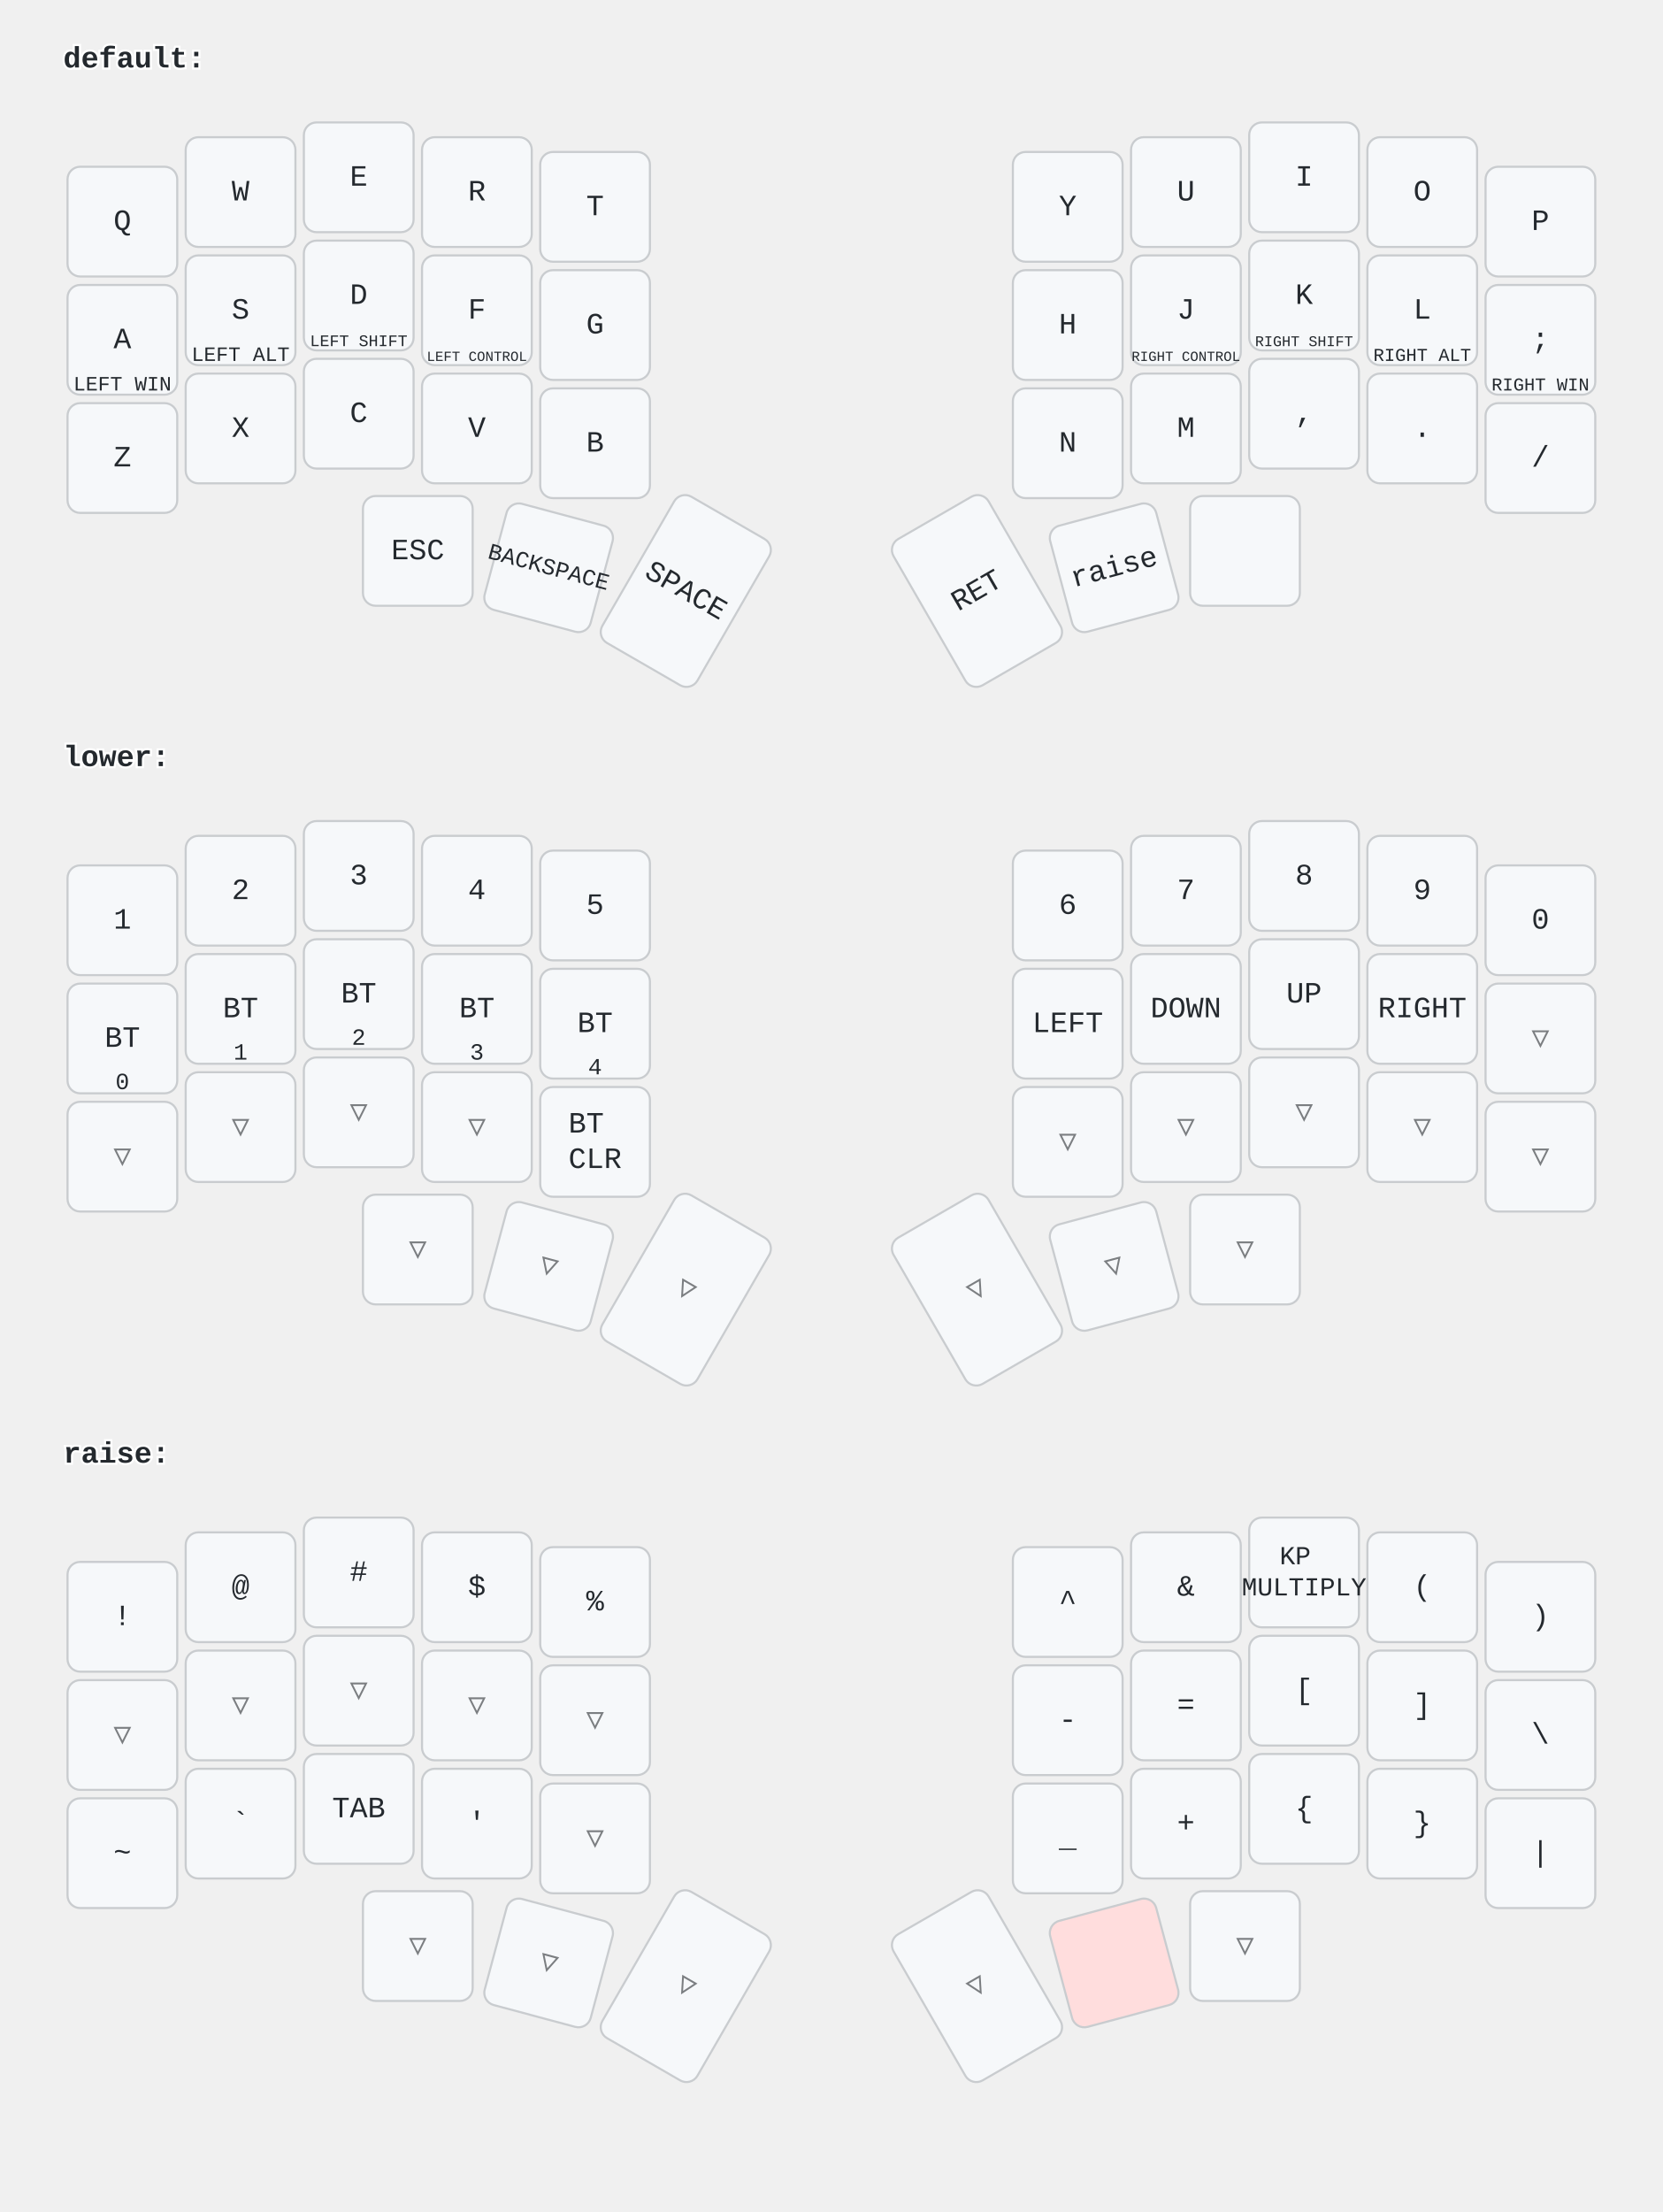
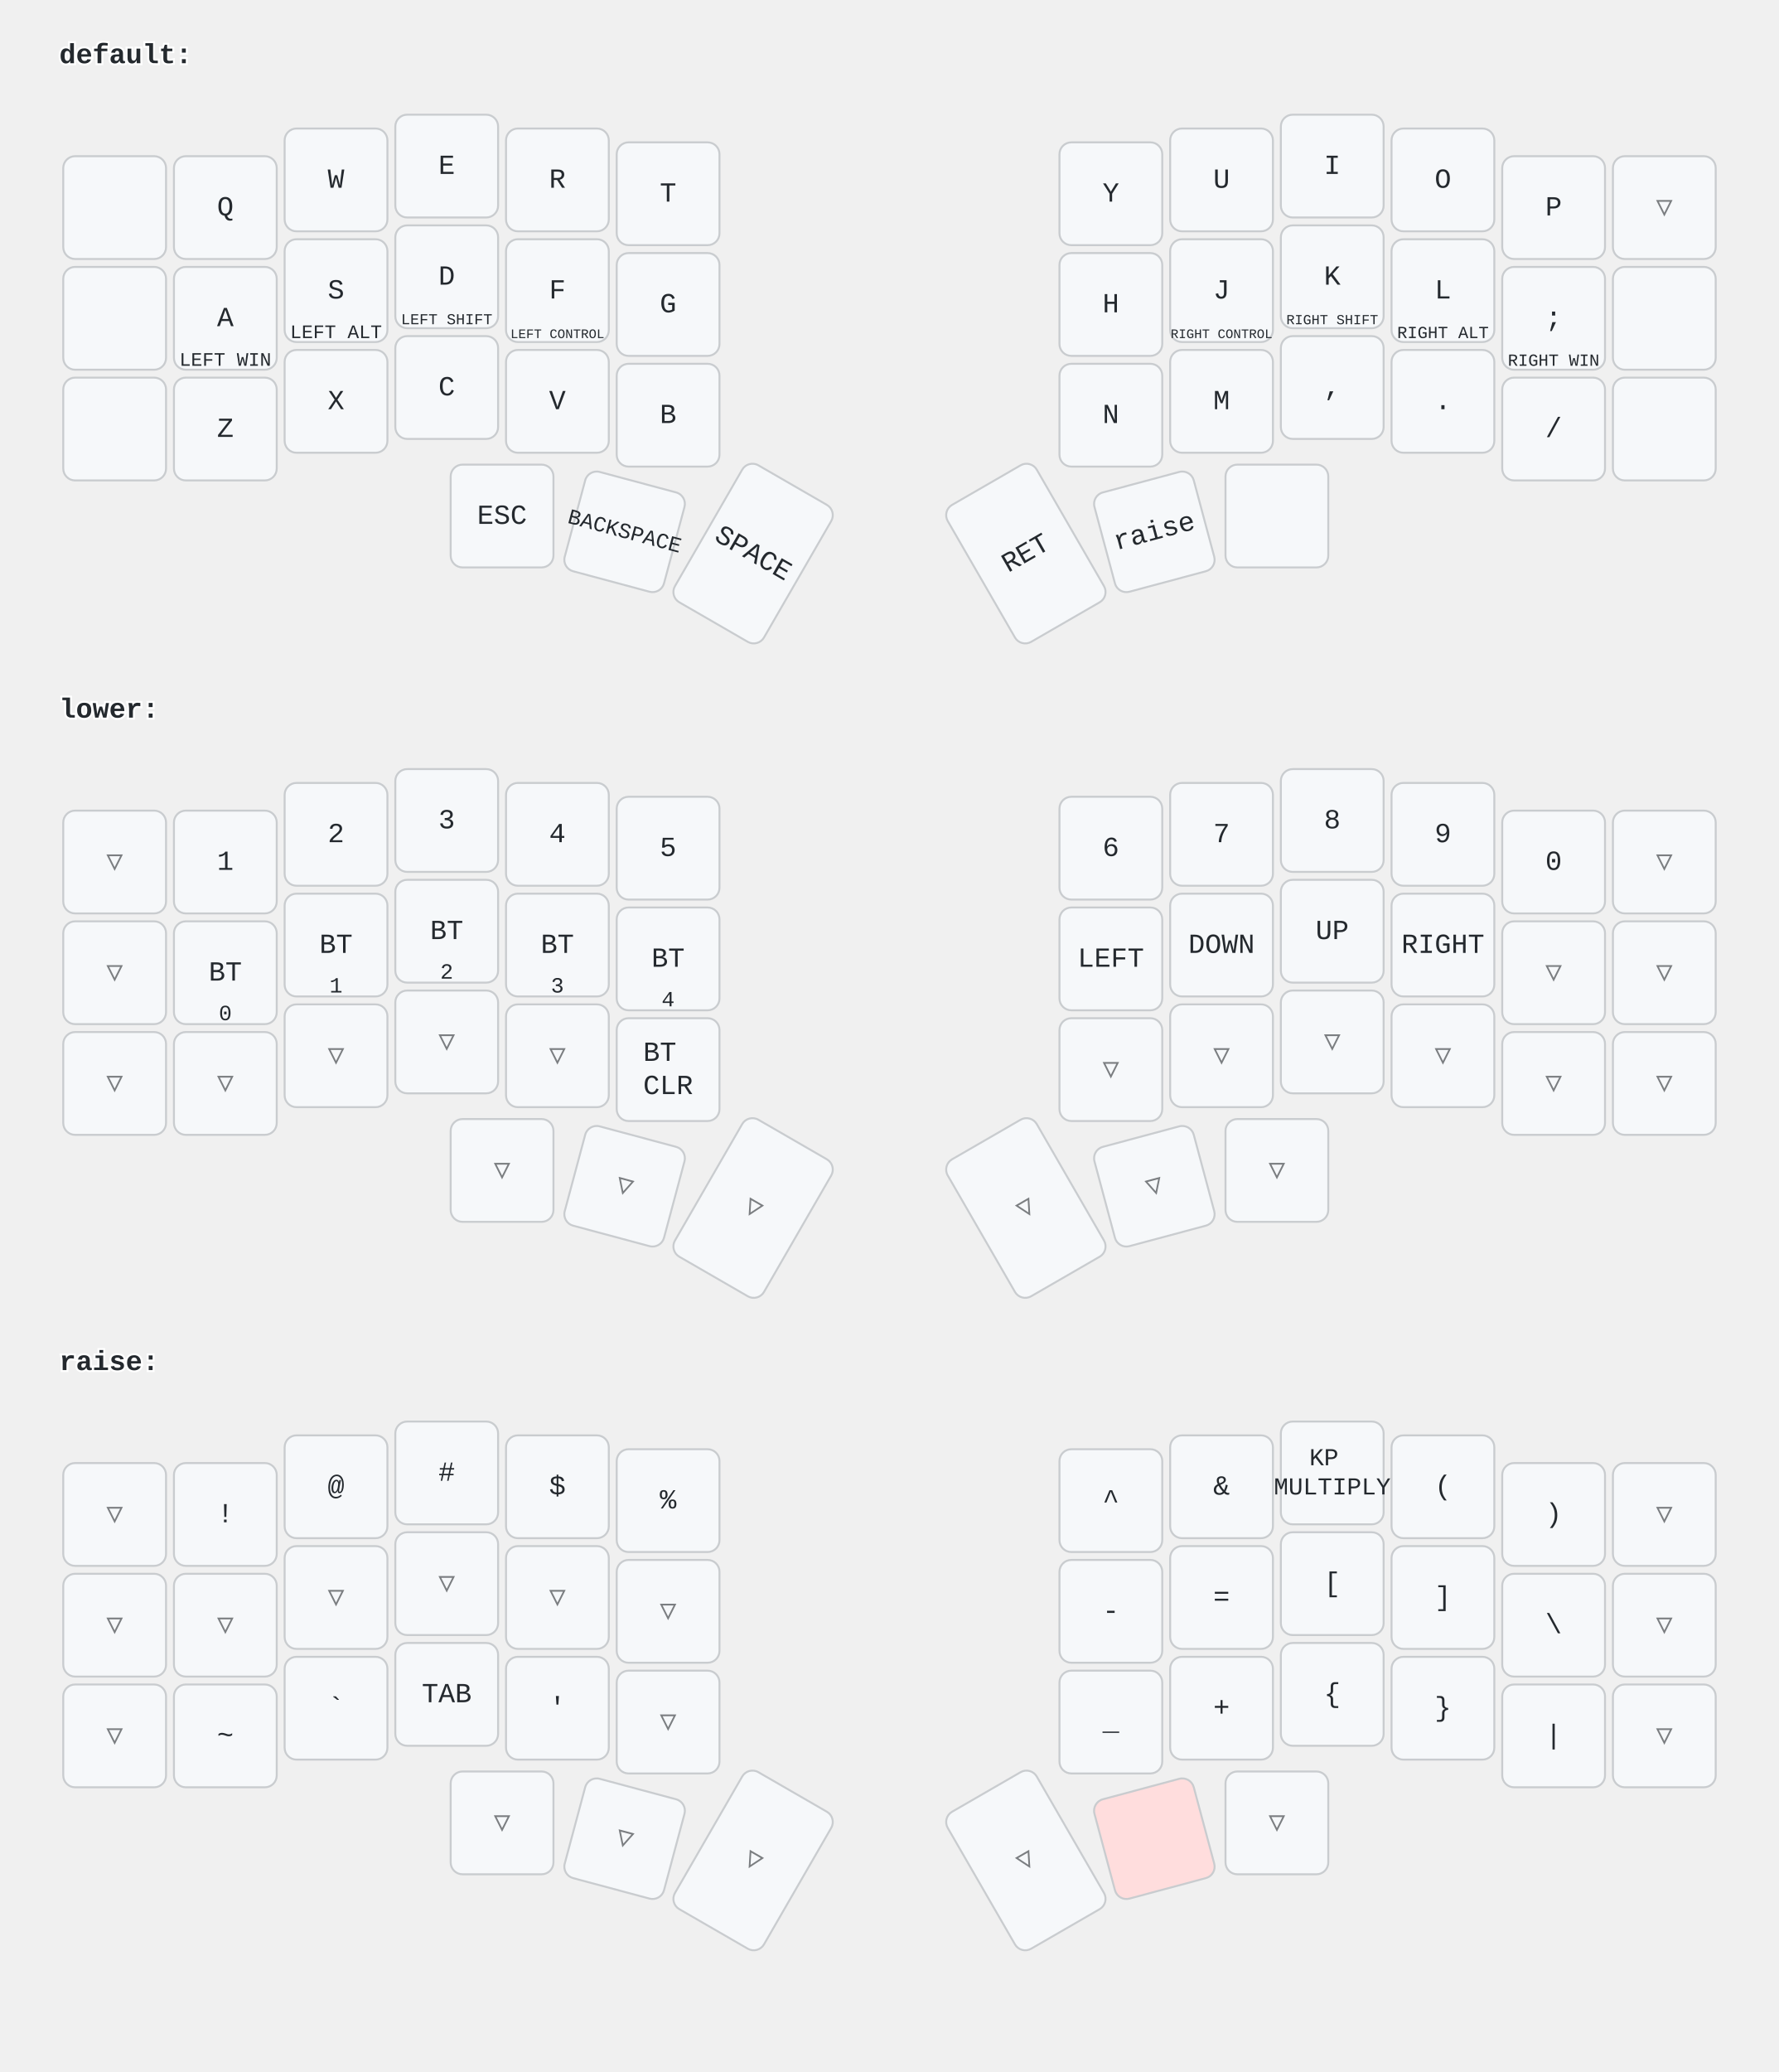
- <svg xmlns="http://www.w3.org/2000/svg" width="788" height="1048" viewBox="0 0 788 1048" class="keymap">
+ <svg xmlns="http://www.w3.org/2000/svg" width="900" height="1048" viewBox="0 0 900 1048" class="keymap">
  <style>/* inherit to force styles through use tags */
svg path {
    fill: inherit;
}

/* font and background color specifications */
svg.keymap {
    font-family: SFMono-Regular,Consolas,Liberation Mono,Menlo,monospace;
    font-size: 14px;
    font-kerning: normal;
    text-rendering: optimizeLegibility;
    fill: #24292e;
}

/* default key styling */
rect.key {
    fill: #f6f8fa;
    stroke: #c9cccf;
    stroke-width: 1;
}

/* default key side styling, only used is draw_key_sides is set */
rect.side {
    filter: brightness(90%);
}

/* color accent for combo boxes */
rect.combo, rect.combo-separate {
    fill: #cdf;
}

/* color accent for held keys */
rect.held, rect.combo.held {
    fill: #fdd;
}

/* color accent for ghost (optional) keys */
rect.ghost, rect.combo.ghost {
    stroke-dasharray: 4, 4;
    stroke-width: 2;
}

text {
    text-anchor: middle;
    dominant-baseline: middle;
}

/* styling for layer labels */
text.label {
    font-weight: bold;
    text-anchor: start;
    stroke: white;
    stroke-width: 2;
    paint-order: stroke;
}

/* styling for combo tap, and key hold/shifted label text */
text.combo, text.hold, text.shifted {
    font-size: 11px;
}

text.hold {
    text-anchor: middle;
    dominant-baseline: auto;
}

text.shifted {
    text-anchor: middle;
    dominant-baseline: hanging;
}

/* styling for hold/shifted label text in combo box */
text.combo.hold, text.combo.shifted {
    font-size: 8px;
}

/* lighter symbol for transparent keys */
text.trans {
    fill: #7b7e81;
}

/* styling for combo dendrons */
path.combo {
    stroke-width: 1;
    stroke: gray;
    fill: none;
}

/* Start Tabler Icons Cleanup */
/* cannot use height/width with glyphs */
.icon-tabler &gt; path {
    fill: inherit;
    stroke: inherit;
    stroke-width: 2;
}
/* hide tabler's default box */
.icon-tabler &gt; path[stroke="none"][fill="none"] {
    visibility: hidden;
}
/* End Tabler Icons Cleanup */
</style>
  <g transform="translate(30, 0)" class="layer-default">
    <text x="0" y="28" class="label">default:</text>
    <g transform="translate(0, 56)">
      <g transform="translate(28, 49)" class="key keypos-0">
        <rect rx="6" ry="6" x="-26" y="-26" width="52" height="52" class="key" />
+       </g>
+       <g transform="translate(84, 49)" class="key keypos-1">
+         <rect rx="6" ry="6" x="-26" y="-26" width="52" height="52" class="key" />
        <text x="0" y="0" class="key tap">Q</text>
      </g>
-       <g transform="translate(84, 35)" class="key keypos-1">
+       <g transform="translate(140, 35)" class="key keypos-2">
        <rect rx="6" ry="6" x="-26" y="-26" width="52" height="52" class="key" />
        <text x="0" y="0" class="key tap">W</text>
      </g>
-       <g transform="translate(140, 28)" class="key keypos-2">
+       <g transform="translate(196, 28)" class="key keypos-3">
        <rect rx="6" ry="6" x="-26" y="-26" width="52" height="52" class="key" />
        <text x="0" y="0" class="key tap">E</text>
      </g>
-       <g transform="translate(196, 35)" class="key keypos-3">
+       <g transform="translate(252, 35)" class="key keypos-4">
        <rect rx="6" ry="6" x="-26" y="-26" width="52" height="52" class="key" />
        <text x="0" y="0" class="key tap">R</text>
      </g>
-       <g transform="translate(252, 42)" class="key keypos-4">
+       <g transform="translate(308, 42)" class="key keypos-5">
        <rect rx="6" ry="6" x="-26" y="-26" width="52" height="52" class="key" />
        <text x="0" y="0" class="key tap">T</text>
      </g>
-       <g transform="translate(476, 42)" class="key keypos-5">
+       <g transform="translate(532, 42)" class="key keypos-6">
        <rect rx="6" ry="6" x="-26" y="-26" width="52" height="52" class="key" />
        <text x="0" y="0" class="key tap">Y</text>
      </g>
-       <g transform="translate(532, 35)" class="key keypos-6">
+       <g transform="translate(588, 35)" class="key keypos-7">
        <rect rx="6" ry="6" x="-26" y="-26" width="52" height="52" class="key" />
        <text x="0" y="0" class="key tap">U</text>
      </g>
-       <g transform="translate(588, 28)" class="key keypos-7">
+       <g transform="translate(644, 28)" class="key keypos-8">
        <rect rx="6" ry="6" x="-26" y="-26" width="52" height="52" class="key" />
        <text x="0" y="0" class="key tap">I</text>
      </g>
-       <g transform="translate(644, 35)" class="key keypos-8">
+       <g transform="translate(700, 35)" class="key keypos-9">
        <rect rx="6" ry="6" x="-26" y="-26" width="52" height="52" class="key" />
        <text x="0" y="0" class="key tap">O</text>
      </g>
-       <g transform="translate(700, 49)" class="key keypos-9">
+       <g transform="translate(756, 49)" class="key keypos-10">
        <rect rx="6" ry="6" x="-26" y="-26" width="52" height="52" class="key" />
        <text x="0" y="0" class="key tap">P</text>
      </g>
-       <g transform="translate(28, 105)" class="key keypos-10">
+       <g transform="translate(812, 49)" class="key trans keypos-11">
+         <rect rx="6" ry="6" x="-26" y="-26" width="52" height="52" class="key trans" />
+         <text x="0" y="0" class="key trans tap">▽</text>
+       </g>
+       <g transform="translate(28, 105)" class="key keypos-12">
+         <rect rx="6" ry="6" x="-26" y="-26" width="52" height="52" class="key" />
+       </g>
+       <g transform="translate(84, 105)" class="key keypos-13">
        <rect rx="6" ry="6" x="-26" y="-26" width="52" height="52" class="key" />
        <text x="0" y="0" class="key tap">A</text>
        <text x="0" y="24" class="key hold">
          <tspan style="font-size: 88%">LEFT WIN</tspan>
        </text>
      </g>
-       <g transform="translate(84, 91)" class="key keypos-11">
+       <g transform="translate(140, 91)" class="key keypos-14">
        <rect rx="6" ry="6" x="-26" y="-26" width="52" height="52" class="key" />
        <text x="0" y="0" class="key tap">S</text>
        <text x="0" y="24" class="key hold">
          <tspan style="font-size: 88%">LEFT ALT</tspan>
        </text>
      </g>
-       <g transform="translate(140, 84)" class="key keypos-12">
+       <g transform="translate(196, 84)" class="key keypos-15">
        <rect rx="6" ry="6" x="-26" y="-26" width="52" height="52" class="key" />
        <text x="0" y="0" class="key tap">D</text>
        <text x="0" y="24" class="key hold">
          <tspan style="font-size: 70%">LEFT SHIFT</tspan>
        </text>
      </g>
-       <g transform="translate(196, 91)" class="key keypos-13">
+       <g transform="translate(252, 91)" class="key keypos-16">
        <rect rx="6" ry="6" x="-26" y="-26" width="52" height="52" class="key" />
        <text x="0" y="0" class="key tap">F</text>
        <text x="0" y="24" class="key hold">
          <tspan style="font-size: 60%">LEFT CONTROL</tspan>
        </text>
      </g>
-       <g transform="translate(252, 98)" class="key keypos-14">
+       <g transform="translate(308, 98)" class="key keypos-17">
        <rect rx="6" ry="6" x="-26" y="-26" width="52" height="52" class="key" />
        <text x="0" y="0" class="key tap">G</text>
      </g>
-       <g transform="translate(476, 98)" class="key keypos-15">
+       <g transform="translate(532, 98)" class="key keypos-18">
        <rect rx="6" ry="6" x="-26" y="-26" width="52" height="52" class="key" />
        <text x="0" y="0" class="key tap">H</text>
      </g>
-       <g transform="translate(532, 91)" class="key keypos-16">
+       <g transform="translate(588, 91)" class="key keypos-19">
        <rect rx="6" ry="6" x="-26" y="-26" width="52" height="52" class="key" />
        <text x="0" y="0" class="key tap">J</text>
        <text x="0" y="24" class="key hold">
          <tspan style="font-size: 60%">RIGHT CONTROL</tspan>
        </text>
      </g>
-       <g transform="translate(588, 84)" class="key keypos-17">
+       <g transform="translate(644, 84)" class="key keypos-20">
        <rect rx="6" ry="6" x="-26" y="-26" width="52" height="52" class="key" />
        <text x="0" y="0" class="key tap">K</text>
        <text x="0" y="24" class="key hold">
          <tspan style="font-size: 64%">RIGHT SHIFT</tspan>
        </text>
      </g>
-       <g transform="translate(644, 91)" class="key keypos-18">
+       <g transform="translate(700, 91)" class="key keypos-21">
        <rect rx="6" ry="6" x="-26" y="-26" width="52" height="52" class="key" />
        <text x="0" y="0" class="key tap">L</text>
        <text x="0" y="24" class="key hold">
          <tspan style="font-size: 78%">RIGHT ALT</tspan>
        </text>
      </g>
-       <g transform="translate(700, 105)" class="key keypos-19">
+       <g transform="translate(756, 105)" class="key keypos-22">
        <rect rx="6" ry="6" x="-26" y="-26" width="52" height="52" class="key" />
        <text x="0" y="0" class="key tap">;</text>
        <text x="0" y="24" class="key hold">
          <tspan style="font-size: 78%">RIGHT WIN</tspan>
        </text>
      </g>
-       <g transform="translate(28, 161)" class="key keypos-20">
+       <g transform="translate(812, 105)" class="key keypos-23">
+         <rect rx="6" ry="6" x="-26" y="-26" width="52" height="52" class="key" />
+       </g>
+       <g transform="translate(28, 161)" class="key keypos-24">
+         <rect rx="6" ry="6" x="-26" y="-26" width="52" height="52" class="key" />
+       </g>
+       <g transform="translate(84, 161)" class="key keypos-25">
        <rect rx="6" ry="6" x="-26" y="-26" width="52" height="52" class="key" />
        <text x="0" y="0" class="key tap">Z</text>
      </g>
-       <g transform="translate(84, 147)" class="key keypos-21">
+       <g transform="translate(140, 147)" class="key keypos-26">
        <rect rx="6" ry="6" x="-26" y="-26" width="52" height="52" class="key" />
        <text x="0" y="0" class="key tap">X</text>
      </g>
-       <g transform="translate(140, 140)" class="key keypos-22">
+       <g transform="translate(196, 140)" class="key keypos-27">
        <rect rx="6" ry="6" x="-26" y="-26" width="52" height="52" class="key" />
        <text x="0" y="0" class="key tap">C</text>
      </g>
-       <g transform="translate(196, 147)" class="key keypos-23">
+       <g transform="translate(252, 147)" class="key keypos-28">
        <rect rx="6" ry="6" x="-26" y="-26" width="52" height="52" class="key" />
        <text x="0" y="0" class="key tap">V</text>
      </g>
-       <g transform="translate(252, 154)" class="key keypos-24">
+       <g transform="translate(308, 154)" class="key keypos-29">
        <rect rx="6" ry="6" x="-26" y="-26" width="52" height="52" class="key" />
        <text x="0" y="0" class="key tap">B</text>
      </g>
-       <g transform="translate(476, 154)" class="key keypos-25">
+       <g transform="translate(532, 154)" class="key keypos-30">
        <rect rx="6" ry="6" x="-26" y="-26" width="52" height="52" class="key" />
        <text x="0" y="0" class="key tap">N</text>
      </g>
-       <g transform="translate(532, 147)" class="key keypos-26">
+       <g transform="translate(588, 147)" class="key keypos-31">
        <rect rx="6" ry="6" x="-26" y="-26" width="52" height="52" class="key" />
        <text x="0" y="0" class="key tap">M</text>
      </g>
-       <g transform="translate(588, 140)" class="key keypos-27">
+       <g transform="translate(644, 140)" class="key keypos-32">
        <rect rx="6" ry="6" x="-26" y="-26" width="52" height="52" class="key" />
        <text x="0" y="0" class="key tap">,</text>
      </g>
-       <g transform="translate(644, 147)" class="key keypos-28">
+       <g transform="translate(700, 147)" class="key keypos-33">
        <rect rx="6" ry="6" x="-26" y="-26" width="52" height="52" class="key" />
        <text x="0" y="0" class="key tap">.</text>
      </g>
-       <g transform="translate(700, 161)" class="key keypos-29">
+       <g transform="translate(756, 161)" class="key keypos-34">
        <rect rx="6" ry="6" x="-26" y="-26" width="52" height="52" class="key" />
        <text x="0" y="0" class="key tap">/</text>
      </g>
-       <g transform="translate(168, 205)" class="key keypos-30">
+       <g transform="translate(812, 161)" class="key keypos-35">
+         <rect rx="6" ry="6" x="-26" y="-26" width="52" height="52" class="key" />
+       </g>
+       <g transform="translate(224, 205)" class="key keypos-36">
        <rect rx="6" ry="6" x="-26" y="-26" width="52" height="52" class="key" />
        <text x="0" y="0" class="key tap">ESC</text>
      </g>
-       <g transform="translate(230, 213) rotate(15.0)" class="key keypos-31">
+       <g transform="translate(286, 213) rotate(15.0)" class="key keypos-37">
        <rect rx="6" ry="6" x="-26" y="-26" width="52" height="52" class="key" />
        <text x="0" y="0" class="key tap">
          <tspan style="font-size: 78%">BACKSPACE</tspan>
        </text>
      </g>
-       <g transform="translate(295, 224) rotate(30.0)" class="key keypos-32">
+       <g transform="translate(351, 224) rotate(30.0)" class="key keypos-38">
        <rect rx="6" ry="6" x="-26" y="-40" width="52" height="80" class="key" />
        <text x="0" y="0" class="key tap">SPACE</text>
      </g>
-       <g transform="translate(433, 224) rotate(-30.0)" class="key keypos-33">
+       <g transform="translate(489, 224) rotate(-30.0)" class="key keypos-39">
        <rect rx="6" ry="6" x="-26" y="-40" width="52" height="80" class="key" />
        <text x="0" y="0" class="key tap">RET</text>
      </g>
-       <g transform="translate(498, 213) rotate(-15.0)" class="key keypos-34">
+       <g transform="translate(554, 213) rotate(-15.0)" class="key keypos-40">
        <rect rx="6" ry="6" x="-26" y="-26" width="52" height="52" class="key" />
        <text x="0" y="0" class="key tap">raise</text>
      </g>
-       <g transform="translate(560, 205)" class="key keypos-35">
+       <g transform="translate(616, 205)" class="key keypos-41">
        <rect rx="6" ry="6" x="-26" y="-26" width="52" height="52" class="key" />
      </g>
    </g>
  </g>
  <g transform="translate(30, 331)" class="layer-lower">
    <text x="0" y="28" class="label">lower:</text>
    <g transform="translate(0, 56)">
-       <g transform="translate(28, 49)" class="key keypos-0">
+       <g transform="translate(28, 49)" class="key trans keypos-0">
+         <rect rx="6" ry="6" x="-26" y="-26" width="52" height="52" class="key trans" />
+         <text x="0" y="0" class="key trans tap">▽</text>
+       </g>
+       <g transform="translate(84, 49)" class="key keypos-1">
        <rect rx="6" ry="6" x="-26" y="-26" width="52" height="52" class="key" />
        <text x="0" y="0" class="key tap">1</text>
      </g>
-       <g transform="translate(84, 35)" class="key keypos-1">
+       <g transform="translate(140, 35)" class="key keypos-2">
        <rect rx="6" ry="6" x="-26" y="-26" width="52" height="52" class="key" />
        <text x="0" y="0" class="key tap">2</text>
      </g>
-       <g transform="translate(140, 28)" class="key keypos-2">
+       <g transform="translate(196, 28)" class="key keypos-3">
        <rect rx="6" ry="6" x="-26" y="-26" width="52" height="52" class="key" />
        <text x="0" y="0" class="key tap">3</text>
      </g>
-       <g transform="translate(196, 35)" class="key keypos-3">
+       <g transform="translate(252, 35)" class="key keypos-4">
        <rect rx="6" ry="6" x="-26" y="-26" width="52" height="52" class="key" />
        <text x="0" y="0" class="key tap">4</text>
      </g>
-       <g transform="translate(252, 42)" class="key keypos-4">
+       <g transform="translate(308, 42)" class="key keypos-5">
        <rect rx="6" ry="6" x="-26" y="-26" width="52" height="52" class="key" />
        <text x="0" y="0" class="key tap">5</text>
      </g>
-       <g transform="translate(476, 42)" class="key keypos-5">
+       <g transform="translate(532, 42)" class="key keypos-6">
        <rect rx="6" ry="6" x="-26" y="-26" width="52" height="52" class="key" />
        <text x="0" y="0" class="key tap">6</text>
      </g>
-       <g transform="translate(532, 35)" class="key keypos-6">
+       <g transform="translate(588, 35)" class="key keypos-7">
        <rect rx="6" ry="6" x="-26" y="-26" width="52" height="52" class="key" />
        <text x="0" y="0" class="key tap">7</text>
      </g>
-       <g transform="translate(588, 28)" class="key keypos-7">
+       <g transform="translate(644, 28)" class="key keypos-8">
        <rect rx="6" ry="6" x="-26" y="-26" width="52" height="52" class="key" />
        <text x="0" y="0" class="key tap">8</text>
      </g>
-       <g transform="translate(644, 35)" class="key keypos-8">
+       <g transform="translate(700, 35)" class="key keypos-9">
        <rect rx="6" ry="6" x="-26" y="-26" width="52" height="52" class="key" />
        <text x="0" y="0" class="key tap">9</text>
      </g>
-       <g transform="translate(700, 49)" class="key keypos-9">
+       <g transform="translate(756, 49)" class="key keypos-10">
        <rect rx="6" ry="6" x="-26" y="-26" width="52" height="52" class="key" />
        <text x="0" y="0" class="key tap">0</text>
      </g>
-       <g transform="translate(28, 105)" class="key keypos-10">
+       <g transform="translate(812, 49)" class="key trans keypos-11">
+         <rect rx="6" ry="6" x="-26" y="-26" width="52" height="52" class="key trans" />
+         <text x="0" y="0" class="key trans tap">▽</text>
+       </g>
+       <g transform="translate(28, 105)" class="key trans keypos-12">
+         <rect rx="6" ry="6" x="-26" y="-26" width="52" height="52" class="key trans" />
+         <text x="0" y="0" class="key trans tap">▽</text>
+       </g>
+       <g transform="translate(84, 105)" class="key keypos-13">
        <rect rx="6" ry="6" x="-26" y="-26" width="52" height="52" class="key" />
        <text x="0" y="0" class="key tap">BT</text>
        <text x="0" y="24" class="key hold">0</text>
      </g>
-       <g transform="translate(84, 91)" class="key keypos-11">
+       <g transform="translate(140, 91)" class="key keypos-14">
        <rect rx="6" ry="6" x="-26" y="-26" width="52" height="52" class="key" />
        <text x="0" y="0" class="key tap">BT</text>
        <text x="0" y="24" class="key hold">1</text>
      </g>
-       <g transform="translate(140, 84)" class="key keypos-12">
+       <g transform="translate(196, 84)" class="key keypos-15">
        <rect rx="6" ry="6" x="-26" y="-26" width="52" height="52" class="key" />
        <text x="0" y="0" class="key tap">BT</text>
        <text x="0" y="24" class="key hold">2</text>
      </g>
-       <g transform="translate(196, 91)" class="key keypos-13">
+       <g transform="translate(252, 91)" class="key keypos-16">
        <rect rx="6" ry="6" x="-26" y="-26" width="52" height="52" class="key" />
        <text x="0" y="0" class="key tap">BT</text>
        <text x="0" y="24" class="key hold">3</text>
      </g>
-       <g transform="translate(252, 98)" class="key keypos-14">
+       <g transform="translate(308, 98)" class="key keypos-17">
        <rect rx="6" ry="6" x="-26" y="-26" width="52" height="52" class="key" />
        <text x="0" y="0" class="key tap">BT</text>
        <text x="0" y="24" class="key hold">4</text>
      </g>
-       <g transform="translate(476, 98)" class="key keypos-15">
+       <g transform="translate(532, 98)" class="key keypos-18">
        <rect rx="6" ry="6" x="-26" y="-26" width="52" height="52" class="key" />
        <text x="0" y="0" class="key tap">LEFT</text>
      </g>
-       <g transform="translate(532, 91)" class="key keypos-16">
+       <g transform="translate(588, 91)" class="key keypos-19">
        <rect rx="6" ry="6" x="-26" y="-26" width="52" height="52" class="key" />
        <text x="0" y="0" class="key tap">DOWN</text>
      </g>
-       <g transform="translate(588, 84)" class="key keypos-17">
+       <g transform="translate(644, 84)" class="key keypos-20">
        <rect rx="6" ry="6" x="-26" y="-26" width="52" height="52" class="key" />
        <text x="0" y="0" class="key tap">UP</text>
      </g>
-       <g transform="translate(644, 91)" class="key keypos-18">
+       <g transform="translate(700, 91)" class="key keypos-21">
        <rect rx="6" ry="6" x="-26" y="-26" width="52" height="52" class="key" />
        <text x="0" y="0" class="key tap">RIGHT</text>
      </g>
-       <g transform="translate(700, 105)" class="key trans keypos-19">
-         <rect rx="6" ry="6" x="-26" y="-26" width="52" height="52" class="key trans" />
-         <text x="0" y="0" class="key trans tap">▽</text>
-       </g>
-       <g transform="translate(28, 161)" class="key trans keypos-20">
-         <rect rx="6" ry="6" x="-26" y="-26" width="52" height="52" class="key trans" />
-         <text x="0" y="0" class="key trans tap">▽</text>
-       </g>
-       <g transform="translate(84, 147)" class="key trans keypos-21">
-         <rect rx="6" ry="6" x="-26" y="-26" width="52" height="52" class="key trans" />
-         <text x="0" y="0" class="key trans tap">▽</text>
-       </g>
-       <g transform="translate(140, 140)" class="key trans keypos-22">
-         <rect rx="6" ry="6" x="-26" y="-26" width="52" height="52" class="key trans" />
-         <text x="0" y="0" class="key trans tap">▽</text>
-       </g>
-       <g transform="translate(196, 147)" class="key trans keypos-23">
-         <rect rx="6" ry="6" x="-26" y="-26" width="52" height="52" class="key trans" />
-         <text x="0" y="0" class="key trans tap">▽</text>
-       </g>
-       <g transform="translate(252, 154)" class="key keypos-24">
+       <g transform="translate(756, 105)" class="key trans keypos-22">
+         <rect rx="6" ry="6" x="-26" y="-26" width="52" height="52" class="key trans" />
+         <text x="0" y="0" class="key trans tap">▽</text>
+       </g>
+       <g transform="translate(812, 105)" class="key trans keypos-23">
+         <rect rx="6" ry="6" x="-26" y="-26" width="52" height="52" class="key trans" />
+         <text x="0" y="0" class="key trans tap">▽</text>
+       </g>
+       <g transform="translate(28, 161)" class="key trans keypos-24">
+         <rect rx="6" ry="6" x="-26" y="-26" width="52" height="52" class="key trans" />
+         <text x="0" y="0" class="key trans tap">▽</text>
+       </g>
+       <g transform="translate(84, 161)" class="key trans keypos-25">
+         <rect rx="6" ry="6" x="-26" y="-26" width="52" height="52" class="key trans" />
+         <text x="0" y="0" class="key trans tap">▽</text>
+       </g>
+       <g transform="translate(140, 147)" class="key trans keypos-26">
+         <rect rx="6" ry="6" x="-26" y="-26" width="52" height="52" class="key trans" />
+         <text x="0" y="0" class="key trans tap">▽</text>
+       </g>
+       <g transform="translate(196, 140)" class="key trans keypos-27">
+         <rect rx="6" ry="6" x="-26" y="-26" width="52" height="52" class="key trans" />
+         <text x="0" y="0" class="key trans tap">▽</text>
+       </g>
+       <g transform="translate(252, 147)" class="key trans keypos-28">
+         <rect rx="6" ry="6" x="-26" y="-26" width="52" height="52" class="key trans" />
+         <text x="0" y="0" class="key trans tap">▽</text>
+       </g>
+       <g transform="translate(308, 154)" class="key keypos-29">
        <rect rx="6" ry="6" x="-26" y="-26" width="52" height="52" class="key" />
        <text x="0" y="0" class="key tap">
          <tspan x="0" dy="-0.6em">BT</tspan>
          <tspan x="0" dy="1.2em">CLR</tspan>
        </text>
      </g>
-       <g transform="translate(476, 154)" class="key trans keypos-25">
-         <rect rx="6" ry="6" x="-26" y="-26" width="52" height="52" class="key trans" />
-         <text x="0" y="0" class="key trans tap">▽</text>
-       </g>
-       <g transform="translate(532, 147)" class="key trans keypos-26">
-         <rect rx="6" ry="6" x="-26" y="-26" width="52" height="52" class="key trans" />
-         <text x="0" y="0" class="key trans tap">▽</text>
-       </g>
-       <g transform="translate(588, 140)" class="key trans keypos-27">
-         <rect rx="6" ry="6" x="-26" y="-26" width="52" height="52" class="key trans" />
-         <text x="0" y="0" class="key trans tap">▽</text>
-       </g>
-       <g transform="translate(644, 147)" class="key trans keypos-28">
-         <rect rx="6" ry="6" x="-26" y="-26" width="52" height="52" class="key trans" />
-         <text x="0" y="0" class="key trans tap">▽</text>
-       </g>
-       <g transform="translate(700, 161)" class="key trans keypos-29">
-         <rect rx="6" ry="6" x="-26" y="-26" width="52" height="52" class="key trans" />
-         <text x="0" y="0" class="key trans tap">▽</text>
-       </g>
-       <g transform="translate(168, 205)" class="key trans keypos-30">
-         <rect rx="6" ry="6" x="-26" y="-26" width="52" height="52" class="key trans" />
-         <text x="0" y="0" class="key trans tap">▽</text>
-       </g>
-       <g transform="translate(230, 213) rotate(15.0)" class="key trans keypos-31">
-         <rect rx="6" ry="6" x="-26" y="-26" width="52" height="52" class="key trans" />
-         <text x="0" y="0" class="key trans tap">▽</text>
-       </g>
-       <g transform="translate(295, 224) rotate(30.0)" class="key trans keypos-32">
+       <g transform="translate(532, 154)" class="key trans keypos-30">
+         <rect rx="6" ry="6" x="-26" y="-26" width="52" height="52" class="key trans" />
+         <text x="0" y="0" class="key trans tap">▽</text>
+       </g>
+       <g transform="translate(588, 147)" class="key trans keypos-31">
+         <rect rx="6" ry="6" x="-26" y="-26" width="52" height="52" class="key trans" />
+         <text x="0" y="0" class="key trans tap">▽</text>
+       </g>
+       <g transform="translate(644, 140)" class="key trans keypos-32">
+         <rect rx="6" ry="6" x="-26" y="-26" width="52" height="52" class="key trans" />
+         <text x="0" y="0" class="key trans tap">▽</text>
+       </g>
+       <g transform="translate(700, 147)" class="key trans keypos-33">
+         <rect rx="6" ry="6" x="-26" y="-26" width="52" height="52" class="key trans" />
+         <text x="0" y="0" class="key trans tap">▽</text>
+       </g>
+       <g transform="translate(756, 161)" class="key trans keypos-34">
+         <rect rx="6" ry="6" x="-26" y="-26" width="52" height="52" class="key trans" />
+         <text x="0" y="0" class="key trans tap">▽</text>
+       </g>
+       <g transform="translate(812, 161)" class="key trans keypos-35">
+         <rect rx="6" ry="6" x="-26" y="-26" width="52" height="52" class="key trans" />
+         <text x="0" y="0" class="key trans tap">▽</text>
+       </g>
+       <g transform="translate(224, 205)" class="key trans keypos-36">
+         <rect rx="6" ry="6" x="-26" y="-26" width="52" height="52" class="key trans" />
+         <text x="0" y="0" class="key trans tap">▽</text>
+       </g>
+       <g transform="translate(286, 213) rotate(15.0)" class="key trans keypos-37">
+         <rect rx="6" ry="6" x="-26" y="-26" width="52" height="52" class="key trans" />
+         <text x="0" y="0" class="key trans tap">▽</text>
+       </g>
+       <g transform="translate(351, 224) rotate(30.0)" class="key trans keypos-38">
        <rect rx="6" ry="6" x="-26" y="-40" width="52" height="80" class="key trans" />
        <text x="0" y="0" class="key trans tap">▽</text>
      </g>
-       <g transform="translate(433, 224) rotate(-30.0)" class="key trans keypos-33">
+       <g transform="translate(489, 224) rotate(-30.0)" class="key trans keypos-39">
        <rect rx="6" ry="6" x="-26" y="-40" width="52" height="80" class="key trans" />
        <text x="0" y="0" class="key trans tap">▽</text>
      </g>
-       <g transform="translate(498, 213) rotate(-15.0)" class="key trans keypos-34">
-         <rect rx="6" ry="6" x="-26" y="-26" width="52" height="52" class="key trans" />
-         <text x="0" y="0" class="key trans tap">▽</text>
-       </g>
-       <g transform="translate(560, 205)" class="key trans keypos-35">
+       <g transform="translate(554, 213) rotate(-15.0)" class="key trans keypos-40">
+         <rect rx="6" ry="6" x="-26" y="-26" width="52" height="52" class="key trans" />
+         <text x="0" y="0" class="key trans tap">▽</text>
+       </g>
+       <g transform="translate(616, 205)" class="key trans keypos-41">
        <rect rx="6" ry="6" x="-26" y="-26" width="52" height="52" class="key trans" />
        <text x="0" y="0" class="key trans tap">▽</text>
      </g>
    </g>
  </g>
  <g transform="translate(30, 661)" class="layer-raise">
    <text x="0" y="28" class="label">raise:</text>
    <g transform="translate(0, 56)">
-       <g transform="translate(28, 49)" class="key keypos-0">
+       <g transform="translate(28, 49)" class="key trans keypos-0">
+         <rect rx="6" ry="6" x="-26" y="-26" width="52" height="52" class="key trans" />
+         <text x="0" y="0" class="key trans tap">▽</text>
+       </g>
+       <g transform="translate(84, 49)" class="key keypos-1">
        <rect rx="6" ry="6" x="-26" y="-26" width="52" height="52" class="key" />
        <text x="0" y="0" class="key tap">!</text>
      </g>
-       <g transform="translate(84, 35)" class="key keypos-1">
+       <g transform="translate(140, 35)" class="key keypos-2">
        <rect rx="6" ry="6" x="-26" y="-26" width="52" height="52" class="key" />
        <text x="0" y="0" class="key tap">@</text>
      </g>
-       <g transform="translate(140, 28)" class="key keypos-2">
+       <g transform="translate(196, 28)" class="key keypos-3">
        <rect rx="6" ry="6" x="-26" y="-26" width="52" height="52" class="key" />
        <text x="0" y="0" class="key tap">#</text>
      </g>
-       <g transform="translate(196, 35)" class="key keypos-3">
+       <g transform="translate(252, 35)" class="key keypos-4">
        <rect rx="6" ry="6" x="-26" y="-26" width="52" height="52" class="key" />
        <text x="0" y="0" class="key tap">$</text>
      </g>
-       <g transform="translate(252, 42)" class="key keypos-4">
+       <g transform="translate(308, 42)" class="key keypos-5">
        <rect rx="6" ry="6" x="-26" y="-26" width="52" height="52" class="key" />
        <text x="0" y="0" class="key tap">%</text>
      </g>
-       <g transform="translate(476, 42)" class="key keypos-5">
+       <g transform="translate(532, 42)" class="key keypos-6">
        <rect rx="6" ry="6" x="-26" y="-26" width="52" height="52" class="key" />
        <text x="0" y="0" class="key tap">^</text>
      </g>
-       <g transform="translate(532, 35)" class="key keypos-6">
+       <g transform="translate(588, 35)" class="key keypos-7">
        <rect rx="6" ry="6" x="-26" y="-26" width="52" height="52" class="key" />
        <text x="0" y="0" class="key tap">&amp;</text>
      </g>
-       <g transform="translate(588, 28)" class="key keypos-7">
+       <g transform="translate(644, 28)" class="key keypos-8">
        <rect rx="6" ry="6" x="-26" y="-26" width="52" height="52" class="key" />
        <text x="0" y="0" class="key tap">
          <tspan x="0" dy="-0.6em" style="font-size: 88%">KP</tspan>
          <tspan x="0" dy="1.2em" style="font-size: 88%">MULTIPLY</tspan>
        </text>
      </g>
-       <g transform="translate(644, 35)" class="key keypos-8">
+       <g transform="translate(700, 35)" class="key keypos-9">
        <rect rx="6" ry="6" x="-26" y="-26" width="52" height="52" class="key" />
        <text x="0" y="0" class="key tap">(</text>
      </g>
-       <g transform="translate(700, 49)" class="key keypos-9">
+       <g transform="translate(756, 49)" class="key keypos-10">
        <rect rx="6" ry="6" x="-26" y="-26" width="52" height="52" class="key" />
        <text x="0" y="0" class="key tap">)</text>
      </g>
-       <g transform="translate(28, 105)" class="key trans keypos-10">
-         <rect rx="6" ry="6" x="-26" y="-26" width="52" height="52" class="key trans" />
-         <text x="0" y="0" class="key trans tap">▽</text>
-       </g>
-       <g transform="translate(84, 91)" class="key trans keypos-11">
-         <rect rx="6" ry="6" x="-26" y="-26" width="52" height="52" class="key trans" />
-         <text x="0" y="0" class="key trans tap">▽</text>
-       </g>
-       <g transform="translate(140, 84)" class="key trans keypos-12">
-         <rect rx="6" ry="6" x="-26" y="-26" width="52" height="52" class="key trans" />
-         <text x="0" y="0" class="key trans tap">▽</text>
-       </g>
-       <g transform="translate(196, 91)" class="key trans keypos-13">
-         <rect rx="6" ry="6" x="-26" y="-26" width="52" height="52" class="key trans" />
-         <text x="0" y="0" class="key trans tap">▽</text>
-       </g>
-       <g transform="translate(252, 98)" class="key trans keypos-14">
-         <rect rx="6" ry="6" x="-26" y="-26" width="52" height="52" class="key trans" />
-         <text x="0" y="0" class="key trans tap">▽</text>
-       </g>
-       <g transform="translate(476, 98)" class="key keypos-15">
+       <g transform="translate(812, 49)" class="key trans keypos-11">
+         <rect rx="6" ry="6" x="-26" y="-26" width="52" height="52" class="key trans" />
+         <text x="0" y="0" class="key trans tap">▽</text>
+       </g>
+       <g transform="translate(28, 105)" class="key trans keypos-12">
+         <rect rx="6" ry="6" x="-26" y="-26" width="52" height="52" class="key trans" />
+         <text x="0" y="0" class="key trans tap">▽</text>
+       </g>
+       <g transform="translate(84, 105)" class="key trans keypos-13">
+         <rect rx="6" ry="6" x="-26" y="-26" width="52" height="52" class="key trans" />
+         <text x="0" y="0" class="key trans tap">▽</text>
+       </g>
+       <g transform="translate(140, 91)" class="key trans keypos-14">
+         <rect rx="6" ry="6" x="-26" y="-26" width="52" height="52" class="key trans" />
+         <text x="0" y="0" class="key trans tap">▽</text>
+       </g>
+       <g transform="translate(196, 84)" class="key trans keypos-15">
+         <rect rx="6" ry="6" x="-26" y="-26" width="52" height="52" class="key trans" />
+         <text x="0" y="0" class="key trans tap">▽</text>
+       </g>
+       <g transform="translate(252, 91)" class="key trans keypos-16">
+         <rect rx="6" ry="6" x="-26" y="-26" width="52" height="52" class="key trans" />
+         <text x="0" y="0" class="key trans tap">▽</text>
+       </g>
+       <g transform="translate(308, 98)" class="key trans keypos-17">
+         <rect rx="6" ry="6" x="-26" y="-26" width="52" height="52" class="key trans" />
+         <text x="0" y="0" class="key trans tap">▽</text>
+       </g>
+       <g transform="translate(532, 98)" class="key keypos-18">
        <rect rx="6" ry="6" x="-26" y="-26" width="52" height="52" class="key" />
        <text x="0" y="0" class="key tap">-</text>
      </g>
-       <g transform="translate(532, 91)" class="key keypos-16">
+       <g transform="translate(588, 91)" class="key keypos-19">
        <rect rx="6" ry="6" x="-26" y="-26" width="52" height="52" class="key" />
        <text x="0" y="0" class="key tap">=</text>
      </g>
-       <g transform="translate(588, 84)" class="key keypos-17">
+       <g transform="translate(644, 84)" class="key keypos-20">
        <rect rx="6" ry="6" x="-26" y="-26" width="52" height="52" class="key" />
        <text x="0" y="0" class="key tap">[</text>
      </g>
-       <g transform="translate(644, 91)" class="key keypos-18">
+       <g transform="translate(700, 91)" class="key keypos-21">
        <rect rx="6" ry="6" x="-26" y="-26" width="52" height="52" class="key" />
        <text x="0" y="0" class="key tap">]</text>
      </g>
-       <g transform="translate(700, 105)" class="key keypos-19">
+       <g transform="translate(756, 105)" class="key keypos-22">
        <rect rx="6" ry="6" x="-26" y="-26" width="52" height="52" class="key" />
        <text x="0" y="0" class="key tap">\</text>
      </g>
-       <g transform="translate(28, 161)" class="key keypos-20">
+       <g transform="translate(812, 105)" class="key trans keypos-23">
+         <rect rx="6" ry="6" x="-26" y="-26" width="52" height="52" class="key trans" />
+         <text x="0" y="0" class="key trans tap">▽</text>
+       </g>
+       <g transform="translate(28, 161)" class="key trans keypos-24">
+         <rect rx="6" ry="6" x="-26" y="-26" width="52" height="52" class="key trans" />
+         <text x="0" y="0" class="key trans tap">▽</text>
+       </g>
+       <g transform="translate(84, 161)" class="key keypos-25">
        <rect rx="6" ry="6" x="-26" y="-26" width="52" height="52" class="key" />
        <text x="0" y="0" class="key tap">~</text>
      </g>
-       <g transform="translate(84, 147)" class="key keypos-21">
+       <g transform="translate(140, 147)" class="key keypos-26">
        <rect rx="6" ry="6" x="-26" y="-26" width="52" height="52" class="key" />
        <text x="0" y="0" class="key tap">`</text>
      </g>
-       <g transform="translate(140, 140)" class="key keypos-22">
+       <g transform="translate(196, 140)" class="key keypos-27">
        <rect rx="6" ry="6" x="-26" y="-26" width="52" height="52" class="key" />
        <text x="0" y="0" class="key tap">TAB</text>
      </g>
-       <g transform="translate(196, 147)" class="key keypos-23">
+       <g transform="translate(252, 147)" class="key keypos-28">
        <rect rx="6" ry="6" x="-26" y="-26" width="52" height="52" class="key" />
        <text x="0" y="0" class="key tap">'</text>
      </g>
-       <g transform="translate(252, 154)" class="key trans keypos-24">
-         <rect rx="6" ry="6" x="-26" y="-26" width="52" height="52" class="key trans" />
-         <text x="0" y="0" class="key trans tap">▽</text>
-       </g>
-       <g transform="translate(476, 154)" class="key keypos-25">
+       <g transform="translate(308, 154)" class="key trans keypos-29">
+         <rect rx="6" ry="6" x="-26" y="-26" width="52" height="52" class="key trans" />
+         <text x="0" y="0" class="key trans tap">▽</text>
+       </g>
+       <g transform="translate(532, 154)" class="key keypos-30">
        <rect rx="6" ry="6" x="-26" y="-26" width="52" height="52" class="key" />
        <text x="0" y="0" class="key tap">_</text>
      </g>
-       <g transform="translate(532, 147)" class="key keypos-26">
+       <g transform="translate(588, 147)" class="key keypos-31">
        <rect rx="6" ry="6" x="-26" y="-26" width="52" height="52" class="key" />
        <text x="0" y="0" class="key tap">+</text>
      </g>
-       <g transform="translate(588, 140)" class="key keypos-27">
+       <g transform="translate(644, 140)" class="key keypos-32">
        <rect rx="6" ry="6" x="-26" y="-26" width="52" height="52" class="key" />
        <text x="0" y="0" class="key tap">{</text>
      </g>
-       <g transform="translate(644, 147)" class="key keypos-28">
+       <g transform="translate(700, 147)" class="key keypos-33">
        <rect rx="6" ry="6" x="-26" y="-26" width="52" height="52" class="key" />
        <text x="0" y="0" class="key tap">}</text>
      </g>
-       <g transform="translate(700, 161)" class="key keypos-29">
+       <g transform="translate(756, 161)" class="key keypos-34">
        <rect rx="6" ry="6" x="-26" y="-26" width="52" height="52" class="key" />
        <text x="0" y="0" class="key tap">|</text>
      </g>
-       <g transform="translate(168, 205)" class="key trans keypos-30">
-         <rect rx="6" ry="6" x="-26" y="-26" width="52" height="52" class="key trans" />
-         <text x="0" y="0" class="key trans tap">▽</text>
-       </g>
-       <g transform="translate(230, 213) rotate(15.0)" class="key trans keypos-31">
-         <rect rx="6" ry="6" x="-26" y="-26" width="52" height="52" class="key trans" />
-         <text x="0" y="0" class="key trans tap">▽</text>
-       </g>
-       <g transform="translate(295, 224) rotate(30.0)" class="key trans keypos-32">
+       <g transform="translate(812, 161)" class="key trans keypos-35">
+         <rect rx="6" ry="6" x="-26" y="-26" width="52" height="52" class="key trans" />
+         <text x="0" y="0" class="key trans tap">▽</text>
+       </g>
+       <g transform="translate(224, 205)" class="key trans keypos-36">
+         <rect rx="6" ry="6" x="-26" y="-26" width="52" height="52" class="key trans" />
+         <text x="0" y="0" class="key trans tap">▽</text>
+       </g>
+       <g transform="translate(286, 213) rotate(15.0)" class="key trans keypos-37">
+         <rect rx="6" ry="6" x="-26" y="-26" width="52" height="52" class="key trans" />
+         <text x="0" y="0" class="key trans tap">▽</text>
+       </g>
+       <g transform="translate(351, 224) rotate(30.0)" class="key trans keypos-38">
        <rect rx="6" ry="6" x="-26" y="-40" width="52" height="80" class="key trans" />
        <text x="0" y="0" class="key trans tap">▽</text>
      </g>
-       <g transform="translate(433, 224) rotate(-30.0)" class="key trans keypos-33">
+       <g transform="translate(489, 224) rotate(-30.0)" class="key trans keypos-39">
        <rect rx="6" ry="6" x="-26" y="-40" width="52" height="80" class="key trans" />
        <text x="0" y="0" class="key trans tap">▽</text>
      </g>
-       <g transform="translate(498, 213) rotate(-15.0)" class="key held keypos-34">
+       <g transform="translate(554, 213) rotate(-15.0)" class="key held keypos-40">
        <rect rx="6" ry="6" x="-26" y="-26" width="52" height="52" class="key held" />
      </g>
-       <g transform="translate(560, 205)" class="key trans keypos-35">
+       <g transform="translate(616, 205)" class="key trans keypos-41">
        <rect rx="6" ry="6" x="-26" y="-26" width="52" height="52" class="key trans" />
        <text x="0" y="0" class="key trans tap">▽</text>
      </g>
    </g>
  </g>
</svg>
